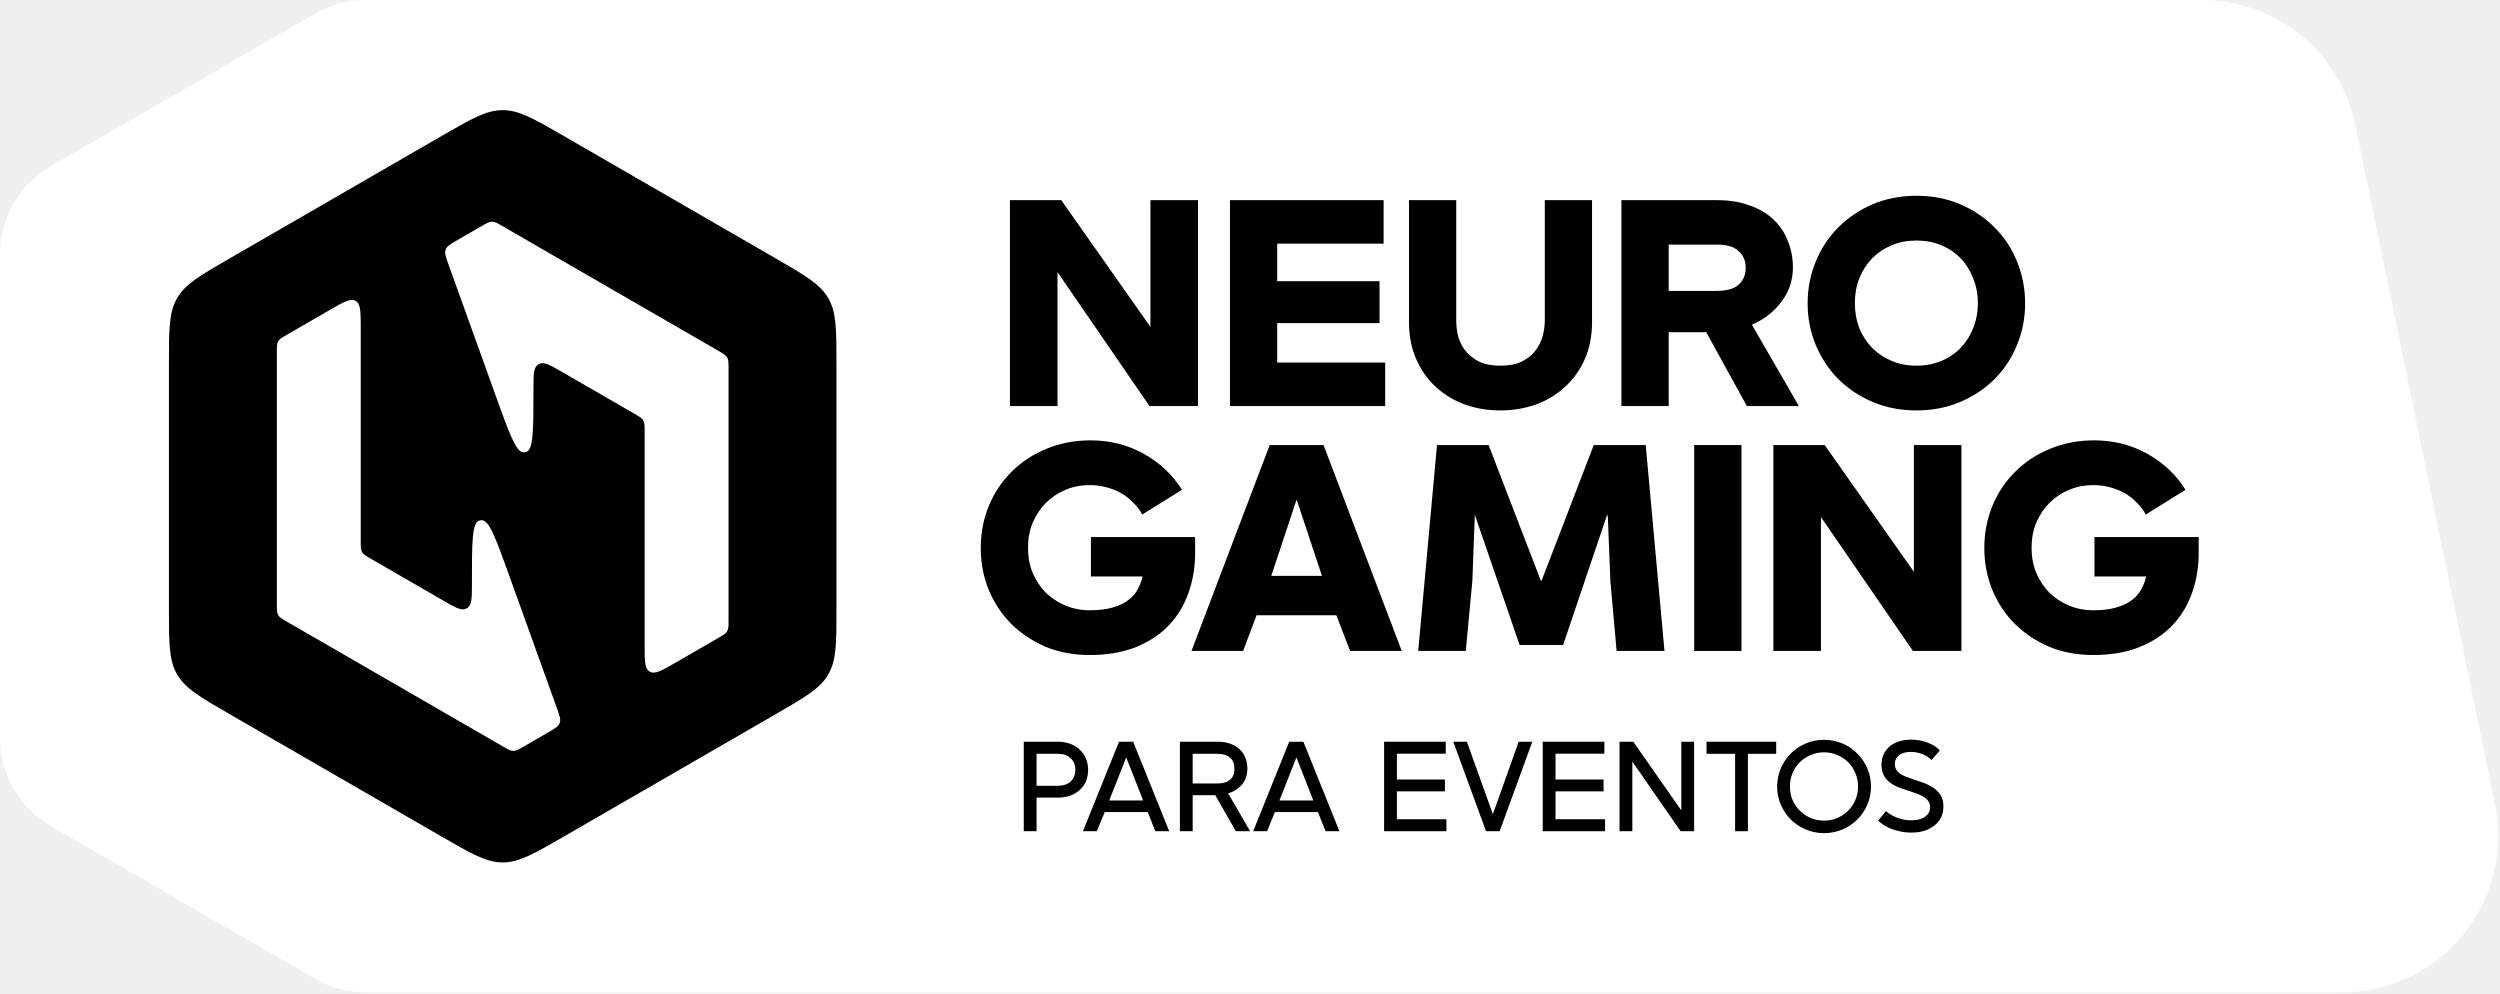
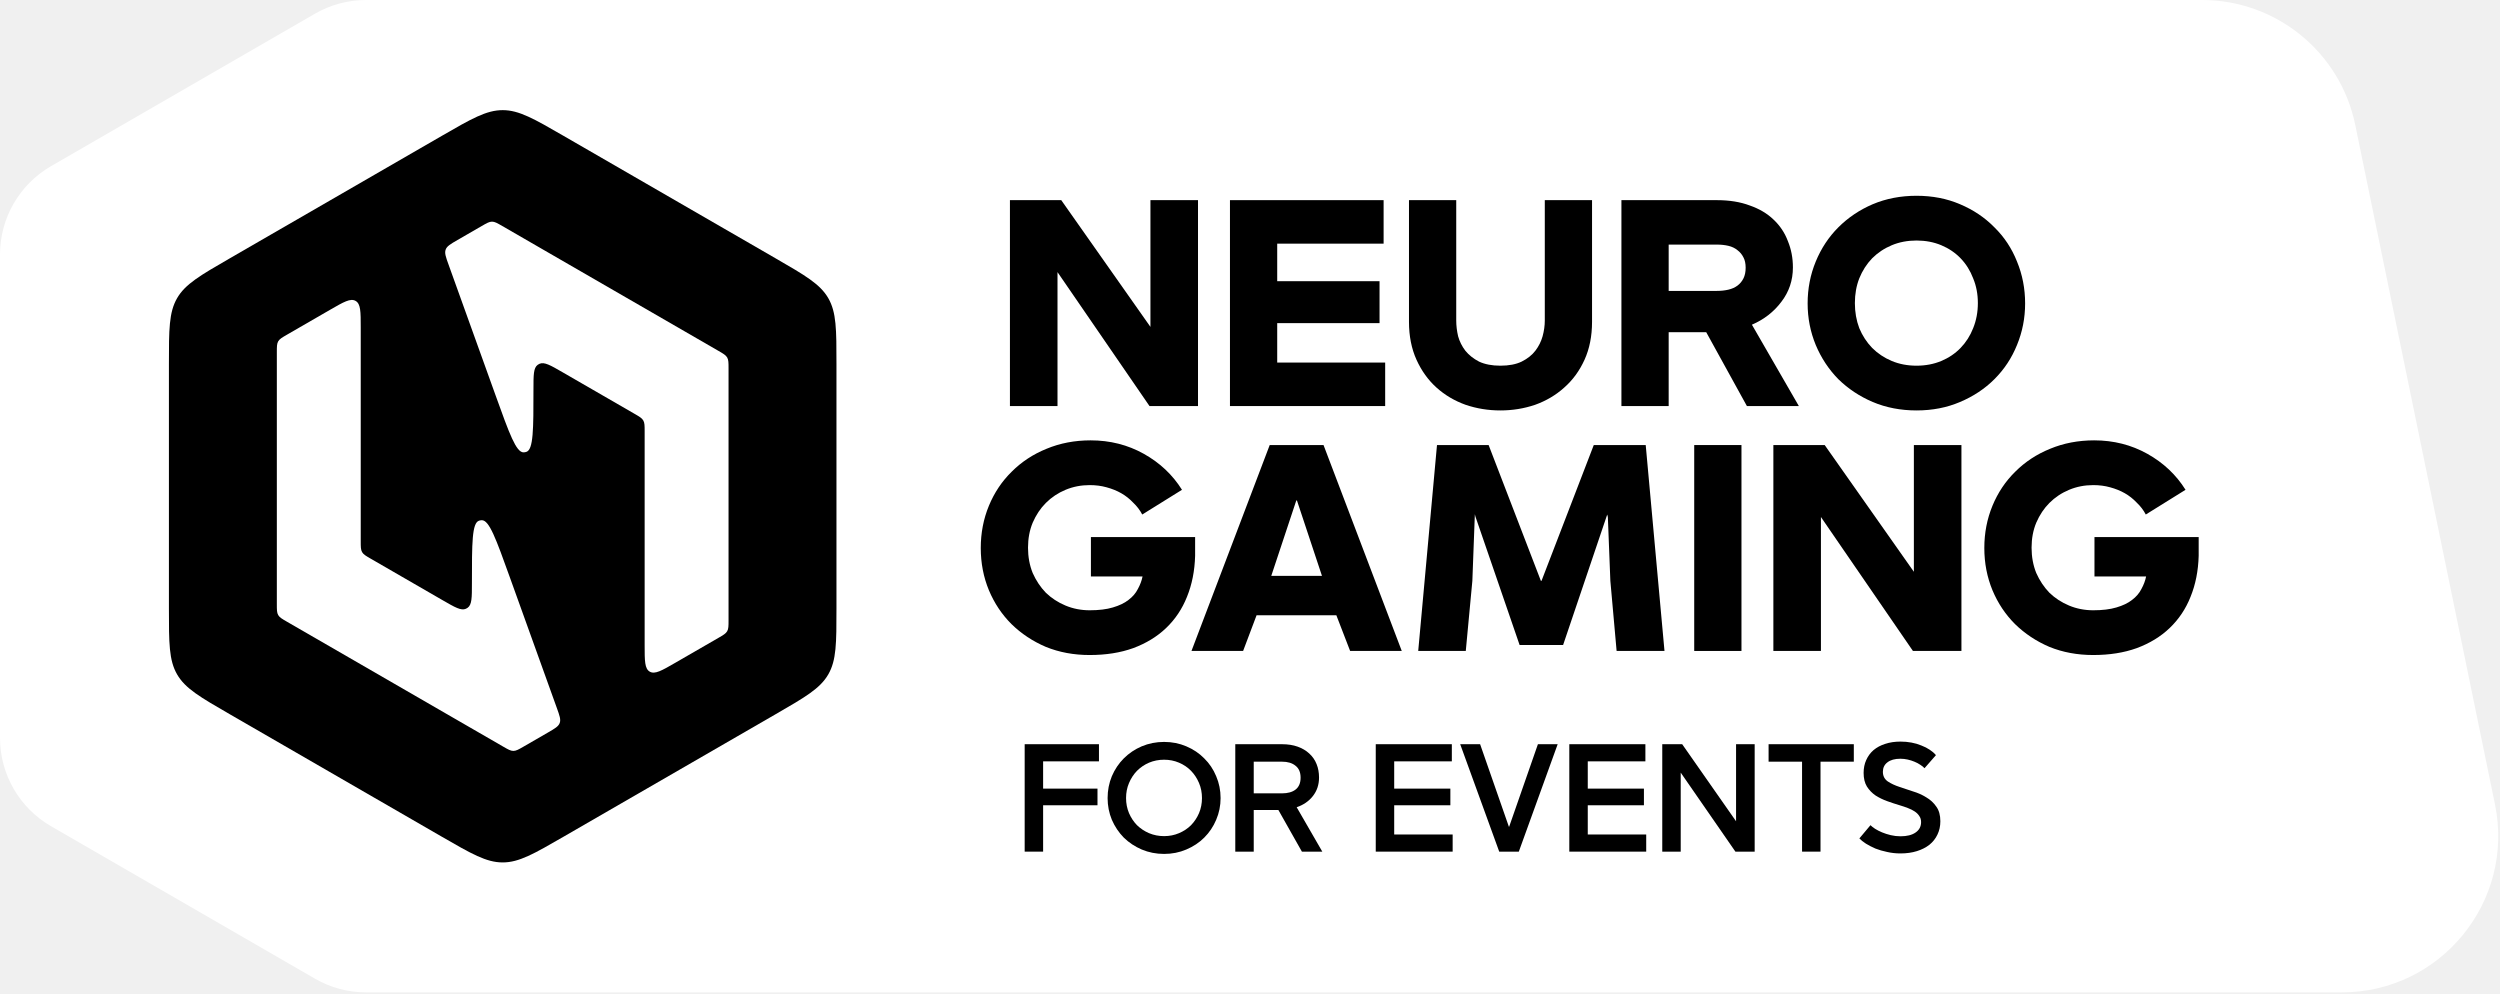
<svg xmlns="http://www.w3.org/2000/svg" width="735" height="292" viewBox="0 0 735 292" fill="none">
  <path d="M647.389 0C669.222 7.2532e-05 688.047 15.348 692.445 36.734L733.526 236.495C739.394 265.028 717.599 291.761 688.469 291.761H107.621C102.353 291.761 97.177 290.373 92.616 287.738L14.995 242.903C5.716 237.544 0 227.642 0 216.926V74.835C0 64.119 5.716 54.217 14.995 48.857L92.618 4.022C97.179 1.387 102.355 0 107.623 0H647.389Z" fill="white" />
-   <path d="M129.863 39.962C138.612 34.908 142.987 32.381 147.791 32.381C152.595 32.381 156.97 34.908 165.719 39.962L228.004 75.939C236.748 80.989 241.12 83.514 243.52 87.672C245.92 91.831 245.92 96.879 245.92 106.977V178.959C245.92 189.057 245.92 194.105 243.52 198.264C241.12 202.422 236.748 204.947 228.004 209.997L165.719 245.974C156.97 251.028 152.595 253.555 147.791 253.555C142.987 253.555 138.612 251.028 129.863 245.974L67.578 209.997C58.834 204.947 54.463 202.422 52.062 198.264C49.662 194.105 49.662 189.057 49.662 178.959V106.977C49.662 96.879 49.662 91.831 52.062 87.672C54.463 83.514 58.834 80.989 67.578 75.939L129.863 39.962Z" fill="black" />
-   <path d="M106.056 159.095C106.056 160.785 106.056 161.63 106.458 162.326C106.86 163.022 107.592 163.445 109.055 164.29L130.166 176.483C133.774 178.568 135.579 179.61 136.983 178.974C137.162 178.893 137.332 178.795 137.492 178.68C138.745 177.783 138.745 175.699 138.745 171.531C138.745 159.668 138.745 153.736 140.848 153.077C141.098 152.998 141.358 152.953 141.62 152.942C143.822 152.851 145.829 158.432 149.845 169.596L163.713 208.153C164.524 210.409 164.93 211.536 164.556 212.559C164.181 213.581 163.144 214.18 161.068 215.379L153.932 219.501C152.468 220.347 151.735 220.77 150.931 220.77C150.127 220.77 149.395 220.347 147.93 219.501L84.389 182.798C82.926 181.953 82.194 181.53 81.792 180.834C81.39 180.138 81.39 179.293 81.39 177.602V103.584C81.39 101.893 81.39 101.048 81.792 100.352C82.194 99.656 82.926 99.234 84.389 98.388L97.055 91.072C101.056 88.762 103.056 87.606 104.556 88.472C106.056 89.338 106.056 91.648 106.056 96.268V159.095Z" fill="white" />
-   <path d="M189.526 126.842C189.526 125.151 189.526 124.306 189.124 123.61C188.722 122.914 187.991 122.491 186.527 121.646L165.417 109.453C161.808 107.368 160.004 106.326 158.6 106.962C158.421 107.043 158.25 107.141 158.09 107.256C156.838 108.153 156.838 110.237 156.838 114.405C156.838 126.268 156.838 132.2 154.735 132.859C154.484 132.938 154.224 132.983 153.962 132.994C151.76 133.086 149.753 127.504 145.738 116.34L131.87 77.783C131.058 75.527 130.653 74.4 131.027 73.377C131.401 72.355 132.439 71.756 134.514 70.557L141.65 66.435C143.115 65.589 143.847 65.166 144.651 65.166C145.455 65.166 146.188 65.589 147.652 66.435L211.193 103.138C212.657 103.984 213.389 104.406 213.79 105.102C214.192 105.798 214.192 106.643 214.192 108.334V182.352C214.192 184.043 214.192 184.888 213.79 185.584C213.388 186.28 212.657 186.703 211.193 187.548L198.527 194.864C194.527 197.174 192.527 198.33 191.026 197.464C189.526 196.598 189.526 194.288 189.526 189.668V126.842Z" fill="white" />
+   <path d="M129.863 39.962C138.612 34.908 142.987 32.381 147.791 32.381C152.595 32.381 156.97 34.908 165.719 39.962L228.004 75.939C236.748 80.989 241.119 83.514 243.52 87.672C245.92 91.831 245.92 96.879 245.92 106.977V178.959C245.92 189.057 245.92 194.105 243.52 198.264C241.119 202.422 236.748 204.947 228.004 209.997L165.719 245.974C156.97 251.028 152.595 253.555 147.791 253.555C142.987 253.555 138.612 251.028 129.863 245.974L67.578 209.997C58.834 204.947 54.463 202.422 52.062 198.264C49.662 194.105 49.662 189.057 49.662 178.959V106.977C49.662 96.879 49.662 91.831 52.062 87.672C54.463 83.514 58.834 80.989 67.578 75.939L129.863 39.962Z" fill="black" />
+   <path d="M106.056 159.095C106.056 160.785 106.056 161.63 106.458 162.326C106.86 163.022 107.592 163.445 109.055 164.29L130.166 176.483C133.774 178.568 135.579 179.61 136.983 178.974C137.162 178.893 137.332 178.795 137.492 178.68C138.745 177.783 138.745 175.699 138.745 171.531C138.745 159.668 138.745 153.736 140.848 153.077C141.098 152.998 141.358 152.953 141.62 152.942C143.822 152.851 145.83 158.432 149.845 169.596L163.713 208.153C164.524 210.409 164.93 211.536 164.556 212.559C164.181 213.581 163.144 214.18 161.068 215.379L153.932 219.501C152.468 220.347 151.735 220.77 150.931 220.77C150.127 220.77 149.395 220.347 147.93 219.501L84.389 182.798C82.926 181.953 82.194 181.53 81.792 180.834C81.39 180.138 81.39 179.293 81.39 177.602V103.584C81.39 101.893 81.39 101.048 81.792 100.352C82.194 99.656 82.926 99.234 84.389 98.388L97.055 91.072C101.056 88.762 103.056 87.606 104.556 88.472C106.056 89.338 106.056 91.648 106.056 96.268V159.095Z" fill="white" />
+   <path d="M189.526 126.842C189.526 125.151 189.526 124.306 189.124 123.61C188.722 122.914 187.991 122.491 186.527 121.646L165.417 109.453C161.808 107.368 160.004 106.326 158.6 106.962C158.421 107.043 158.25 107.141 158.09 107.256C156.838 108.153 156.838 110.237 156.838 114.405C156.838 126.268 156.838 132.2 154.735 132.859C154.484 132.938 154.225 132.983 153.962 132.994C151.76 133.086 149.753 127.504 145.738 116.34L131.87 77.783C131.058 75.527 130.653 74.4 131.027 73.377C131.401 72.355 132.439 71.756 134.514 70.557L141.65 66.435C143.115 65.589 143.847 65.166 144.651 65.166C145.455 65.166 146.188 65.589 147.652 66.435L211.193 103.138C212.657 103.984 213.389 104.406 213.79 105.102C214.192 105.798 214.192 106.643 214.192 108.334V182.352C214.192 184.043 214.192 184.888 213.79 185.584C213.389 186.28 212.657 186.703 211.193 187.548L198.527 194.864C194.527 197.174 192.527 198.33 191.026 197.464C189.526 196.598 189.526 194.288 189.526 189.668V126.842Z" fill="white" />
  <path d="M531.444 89.205C531.444 84.851 532.242 80.741 533.836 76.877C535.431 73.013 537.639 69.671 540.46 66.849C543.343 63.967 546.716 61.697 550.58 60.041C554.506 58.385 558.799 57.557 563.46 57.557C568.122 57.557 572.384 58.385 576.248 60.041C580.174 61.697 583.547 63.967 586.368 66.849C589.251 69.671 591.459 73.013 592.992 76.877C594.587 80.741 595.384 84.851 595.384 89.205C595.384 93.499 594.587 97.577 592.992 101.441C591.459 105.244 589.251 108.587 586.368 111.469C583.547 114.291 580.174 116.529 576.248 118.185C572.384 119.841 568.122 120.669 563.46 120.669C558.799 120.669 554.506 119.841 550.58 118.185C546.716 116.529 543.343 114.291 540.46 111.469C537.639 108.587 535.431 105.244 533.836 101.441C532.242 97.577 531.444 93.499 531.444 89.205ZM545.336 89.113C545.336 91.751 545.766 94.204 546.624 96.473C547.544 98.681 548.802 100.613 550.396 102.269C552.052 103.925 553.984 105.213 556.192 106.133C558.4 107.053 560.823 107.513 563.46 107.513C566.098 107.513 568.52 107.053 570.728 106.133C572.936 105.213 574.838 103.925 576.432 102.269C578.027 100.613 579.254 98.681 580.112 96.473C581.032 94.204 581.492 91.751 581.492 89.113C581.492 86.476 581.032 84.053 580.112 81.845C579.254 79.576 578.027 77.613 576.432 75.957C574.838 74.301 572.936 73.013 570.728 72.093C568.52 71.173 566.098 70.713 563.46 70.713C560.823 70.713 558.4 71.173 556.192 72.093C553.984 73.013 552.052 74.301 550.396 75.957C548.802 77.613 547.544 79.576 546.624 81.845C545.766 84.053 545.336 86.476 545.336 89.113Z" fill="black" />
-   <path d="M476.698 119.381V58.845H504.758C508.438 58.845 511.658 59.367 514.418 60.409C517.239 61.391 519.57 62.771 521.41 64.549C523.311 66.328 524.722 68.444 525.642 70.897C526.623 73.289 527.114 75.865 527.114 78.625C527.114 82.428 525.979 85.801 523.71 88.745C521.502 91.689 518.619 93.928 515.062 95.461L528.862 119.381H513.59L501.63 97.669H490.59V119.381H476.698ZM504.758 71.909H490.59V85.525H504.758C505.984 85.525 507.119 85.403 508.162 85.157C509.204 84.912 510.094 84.513 510.83 83.961C511.566 83.409 512.148 82.704 512.578 81.845C513.007 80.987 513.222 79.944 513.222 78.717C513.222 77.491 513.007 76.479 512.578 75.681C512.148 74.823 511.566 74.117 510.83 73.565C510.094 72.952 509.204 72.523 508.162 72.277C507.119 72.032 505.984 71.909 504.758 71.909Z" fill="black" />
+   <path d="M476.698 119.381V58.845H504.758C508.438 58.845 511.658 59.367 514.418 60.409C517.239 61.391 519.57 62.771 521.41 64.549C523.311 66.328 524.722 68.444 525.642 70.897C526.623 73.289 527.114 75.865 527.114 78.625C527.114 82.428 525.979 85.801 523.71 88.745C521.502 91.689 518.619 93.928 515.062 95.461L528.862 119.381H513.59L501.63 97.669H490.59V119.381H476.698ZM504.758 71.909H490.59V85.525H504.758C505.985 85.525 507.119 85.403 508.162 85.157C509.205 84.912 510.094 84.513 510.83 83.961C511.566 83.409 512.149 82.704 512.578 81.845C513.007 80.987 513.222 79.944 513.222 78.717C513.222 77.491 513.007 76.479 512.578 75.681C512.149 74.823 511.566 74.117 510.83 73.565C510.094 72.952 509.205 72.523 508.162 72.277C507.119 72.032 505.985 71.909 504.758 71.909Z" fill="black" />
  <path d="M414.241 94.633V58.845H428.133V94.265C428.133 95.737 428.317 97.271 428.685 98.865C429.115 100.399 429.82 101.809 430.801 103.097C431.844 104.385 433.193 105.459 434.849 106.317C436.567 107.115 438.652 107.513 441.105 107.513C443.62 107.513 445.705 107.115 447.361 106.317C449.079 105.459 450.428 104.385 451.409 103.097C452.391 101.809 453.096 100.399 453.525 98.865C453.955 97.271 454.169 95.737 454.169 94.265V58.845H468.061V94.633C468.061 98.804 467.325 102.515 465.853 105.765C464.381 109.016 462.388 111.745 459.873 113.953C457.42 116.161 454.568 117.848 451.317 119.013C448.067 120.117 444.663 120.669 441.105 120.669C437.548 120.669 434.144 120.117 430.893 119.013C427.643 117.848 424.791 116.161 422.337 113.953C419.884 111.745 417.921 109.016 416.449 105.765C414.977 102.515 414.241 98.804 414.241 94.633Z" fill="black" />
  <path d="M407.24 119.381H361.608V58.845H406.78V71.633H375.5V82.673H405.584V95.001H375.5V106.593H407.24V119.381Z" fill="black" />
-   <path d="M296.92 58.845H312.008L338.228 96.105V58.845H352.212V119.381H337.952L310.904 80.005V119.381H296.92V58.845Z" fill="black" />
+   <path d="M296.921 58.845H312.009L338.229 96.105V58.845H352.213V119.381H337.953L310.905 80.005V119.381H296.921V58.845Z" fill="black" />
  <path d="M646.411 163.413C646.289 167.829 645.491 171.847 644.019 175.465C642.609 179.023 640.554 182.089 637.855 184.665C635.218 187.18 631.998 189.143 628.195 190.553C624.454 191.903 620.191 192.577 615.407 192.577C610.746 192.577 606.453 191.78 602.527 190.185C598.663 188.529 595.29 186.291 592.407 183.469C589.586 180.648 587.378 177.336 585.783 173.533C584.189 169.669 583.391 165.529 583.391 161.113C583.391 156.697 584.189 152.557 585.783 148.693C587.378 144.829 589.617 141.487 592.499 138.665C595.382 135.783 598.786 133.544 602.711 131.949C606.698 130.293 611.022 129.465 615.683 129.465C621.387 129.465 626.601 130.784 631.323 133.421C636.046 136.059 639.787 139.585 642.547 144.001L630.863 151.269C630.189 149.981 629.299 148.816 628.195 147.773C627.153 146.669 625.987 145.749 624.699 145.013C623.411 144.277 621.97 143.695 620.375 143.265C618.842 142.836 617.186 142.621 615.407 142.621C612.893 142.621 610.531 143.081 608.323 144.001C606.115 144.921 604.183 146.209 602.527 147.865C600.933 149.46 599.645 151.392 598.663 153.661C597.743 155.869 597.283 158.323 597.283 161.021C597.283 163.72 597.743 166.204 598.663 168.473C599.645 170.681 600.933 172.613 602.527 174.269C604.183 175.864 606.115 177.121 608.323 178.041C610.531 178.961 612.893 179.421 615.407 179.421C618.106 179.421 620.375 179.145 622.215 178.593C624.117 178.041 625.65 177.305 626.815 176.385C628.042 175.465 628.962 174.392 629.575 173.165C630.25 171.939 630.71 170.712 630.955 169.485H615.775V157.893H646.411V163.413Z" fill="black" />
  <path d="M521.37 130.845H536.458L562.678 168.105V130.845H576.662V191.381H562.402L535.354 152.005V191.381H521.37V130.845Z" fill="black" />
  <path d="M511.992 191.381H498.1V130.845H511.992V191.381Z" fill="black" />
  <path d="M422.476 130.845H437.656L453.02 170.773H453.204L468.568 130.845H483.84L489.36 191.381H475.284L473.444 170.773L472.708 152.005L472.524 151.269L459.552 189.633H446.764L433.792 151.913L433.608 151.177L432.872 170.773L430.94 191.381H416.956L422.476 130.845Z" fill="black" />
  <path d="M373.754 169.301H388.658L381.298 147.129H381.114L373.754 169.301ZM373.294 130.845H389.118L412.118 191.381H396.938L392.89 180.893H369.43L365.474 191.381H350.294L373.294 130.845Z" fill="black" />
-   <path d="M351.364 163.413C351.242 167.829 350.444 171.847 348.972 175.465C347.562 179.023 345.507 182.089 342.808 184.665C340.171 187.18 336.951 189.143 333.148 190.553C329.407 191.903 325.144 192.577 320.36 192.577C315.699 192.577 311.406 191.78 307.48 190.185C303.616 188.529 300.243 186.291 297.36 183.469C294.539 180.648 292.331 177.336 290.736 173.533C289.142 169.669 288.344 165.529 288.344 161.113C288.344 156.697 289.142 152.557 290.736 148.693C292.331 144.829 294.57 141.487 297.452 138.665C300.335 135.783 303.739 133.544 307.664 131.949C311.651 130.293 315.975 129.465 320.636 129.465C326.34 129.465 331.554 130.784 336.276 133.421C340.999 136.059 344.74 139.585 347.5 144.001L335.816 151.269C335.142 149.981 334.252 148.816 333.148 147.773C332.106 146.669 330.94 145.749 329.652 145.013C328.364 144.277 326.923 143.695 325.328 143.265C323.795 142.836 322.139 142.621 320.36 142.621C317.846 142.621 315.484 143.081 313.276 144.001C311.068 144.921 309.136 146.209 307.48 147.865C305.886 149.46 304.598 151.392 303.616 153.661C302.696 155.869 302.236 158.323 302.236 161.021C302.236 163.72 302.696 166.204 303.616 168.473C304.598 170.681 305.886 172.613 307.48 174.269C309.136 175.864 311.068 177.121 313.276 178.041C315.484 178.961 317.846 179.421 320.36 179.421C323.059 179.421 325.328 179.145 327.168 178.593C329.07 178.041 330.603 177.305 331.768 176.385C332.995 175.465 333.915 174.392 334.528 173.165C335.203 171.939 335.663 170.712 335.908 169.485H320.728V157.893H351.364V163.413Z" fill="black" />
-   <path d="M567.888 223.461C567.621 223.168 567.274 222.875 566.848 222.581C566.448 222.288 565.981 222.035 565.448 221.821C564.914 221.581 564.341 221.395 563.728 221.261C563.114 221.128 562.488 221.061 561.848 221.061C560.328 221.061 559.154 221.381 558.328 222.021C557.501 222.661 557.088 223.541 557.088 224.661C557.088 225.248 557.208 225.755 557.448 226.181C557.688 226.608 558.021 226.995 558.448 227.341C558.874 227.661 559.367 227.941 559.927 228.181C560.487 228.421 561.088 228.648 561.728 228.861C562.741 229.208 563.807 229.568 564.927 229.941C566.074 230.315 567.114 230.795 568.047 231.381C569.007 231.941 569.794 232.675 570.408 233.581C571.048 234.488 571.368 235.661 571.368 237.101C571.368 238.275 571.141 239.341 570.688 240.301C570.234 241.235 569.581 242.035 568.728 242.701C567.901 243.368 566.914 243.888 565.768 244.261C564.621 244.608 563.341 244.781 561.927 244.781C560.754 244.781 559.648 244.661 558.608 244.421C557.568 244.208 556.621 243.928 555.768 243.581C554.941 243.208 554.221 242.821 553.608 242.421C552.994 241.995 552.514 241.608 552.167 241.261L554.488 238.461C554.728 238.701 555.074 238.981 555.528 239.301C556.008 239.595 556.568 239.888 557.208 240.181C557.848 240.448 558.568 240.688 559.368 240.901C560.168 241.088 561.021 241.181 561.927 241.181C563.607 241.181 564.941 240.835 565.927 240.141C566.941 239.448 567.448 238.501 567.448 237.301C567.448 236.635 567.288 236.075 566.968 235.621C566.674 235.141 566.261 234.728 565.728 234.381C565.194 234.035 564.581 233.728 563.888 233.461C563.221 233.195 562.501 232.941 561.728 232.701C560.741 232.381 559.741 232.048 558.728 231.701C557.714 231.328 556.794 230.861 555.968 230.301C555.141 229.715 554.461 228.995 553.927 228.141C553.421 227.261 553.167 226.181 553.167 224.901C553.167 223.755 553.368 222.728 553.768 221.821C554.194 220.888 554.781 220.101 555.528 219.461C556.301 218.821 557.221 218.328 558.287 217.981C559.381 217.635 560.581 217.461 561.888 217.461C563.701 217.461 565.354 217.768 566.848 218.381C568.368 218.968 569.514 219.728 570.287 220.661L567.888 223.461Z" fill="black" />
-   <path d="M522.478 231.261C522.478 229.368 522.838 227.581 523.558 225.901C524.278 224.221 525.251 222.768 526.478 221.541C527.731 220.288 529.198 219.301 530.878 218.581C532.558 217.861 534.358 217.501 536.278 217.501C538.198 217.501 539.998 217.861 541.678 218.581C543.358 219.301 544.811 220.288 546.038 221.541C547.291 222.768 548.278 224.221 548.998 225.901C549.718 227.581 550.078 229.368 550.078 231.261C550.078 233.128 549.718 234.901 548.998 236.581C548.278 238.235 547.291 239.688 546.038 240.941C544.811 242.168 543.358 243.141 541.678 243.861C539.998 244.581 538.198 244.941 536.278 244.941C534.358 244.941 532.558 244.581 530.878 243.861C529.198 243.141 527.731 242.168 526.478 240.941C525.251 239.688 524.278 238.235 523.558 236.581C522.838 234.901 522.478 233.128 522.478 231.261ZM526.238 231.261C526.238 232.648 526.492 233.955 526.998 235.181C527.532 236.381 528.251 237.435 529.158 238.341C530.065 239.248 531.131 239.968 532.358 240.501C533.585 241.008 534.891 241.261 536.278 241.261C537.665 241.261 538.958 241.008 540.158 240.501C541.385 239.968 542.451 239.248 543.358 238.341C544.265 237.435 544.971 236.381 545.478 235.181C546.011 233.955 546.278 232.648 546.278 231.261C546.278 229.848 546.011 228.528 545.478 227.301C544.971 226.075 544.265 225.008 543.358 224.101C542.451 223.195 541.385 222.488 540.158 221.981C538.958 221.448 537.665 221.181 536.278 221.181C534.891 221.181 533.585 221.448 532.358 221.981C531.131 222.488 530.065 223.195 529.158 224.101C528.251 225.008 527.532 226.075 526.998 227.301C526.492 228.528 526.238 229.848 526.238 231.261Z" fill="black" />
-   <path d="M522.201 221.621H513.881V244.381H510.121V221.621H501.721V218.061H522.201V221.621Z" fill="black" />
-   <path d="M476.145 218.061H480.185L494.305 238.261V218.061H498.065V244.381H494.105L479.905 223.901V244.381H476.145V218.061Z" fill="black" />
-   <path d="M471.887 244.381H453.567V218.061H471.687V221.581H457.327V229.181H471.447V232.661H457.327V240.861H471.887V244.381Z" fill="black" />
-   <path d="M427.259 218.061H431.259L438.859 239.261H438.939L446.499 218.061H450.499L440.899 244.381H436.899L427.259 218.061Z" fill="black" />
-   <path d="M425.246 244.381H406.926V218.061H425.046V221.581H410.686V229.181H424.806V232.661H410.686V240.861H425.246V244.381Z" fill="black" />
-   <path d="M379.03 218.061H383.19L393.79 244.381H389.71L387.47 238.741H374.83L372.51 244.381H368.43L379.03 218.061ZM376.15 235.341H386.11L381.19 222.781H381.11L376.15 235.341Z" fill="black" />
-   <path d="M346.887 244.381V218.061H357.927C359.287 218.061 360.514 218.248 361.607 218.621C362.7 218.995 363.62 219.528 364.367 220.221C365.14 220.915 365.727 221.755 366.127 222.741C366.527 223.701 366.727 224.781 366.727 225.981C366.727 227.821 366.207 229.368 365.167 230.621C364.154 231.848 362.794 232.728 361.087 233.261L367.527 244.381H363.327L357.287 233.781H350.647V244.381H346.887ZM350.647 221.621V230.341H357.927C359.527 230.341 360.754 229.981 361.607 229.261C362.487 228.541 362.927 227.461 362.927 226.021C362.927 224.581 362.487 223.488 361.607 222.741C360.754 221.995 359.527 221.621 357.927 221.621H350.647Z" fill="black" />
-   <path d="M328.991 218.061H333.151L343.751 244.381H339.671L337.431 238.741H324.791L322.471 244.381H318.391L328.991 218.061ZM326.111 235.341H336.071L331.151 222.781H331.071L326.111 235.341Z" fill="black" />
-   <path d="M304.748 221.621V231.021H310.988C312.562 231.021 313.815 230.608 314.748 229.781C315.682 228.928 316.148 227.781 316.148 226.341C316.148 224.901 315.682 223.755 314.748 222.901C313.815 222.048 312.562 221.621 310.988 221.621H304.748ZM304.748 234.501V244.381H300.988V218.061H310.988C312.348 218.061 313.575 218.275 314.668 218.701C315.762 219.101 316.695 219.675 317.468 220.421C318.268 221.168 318.868 222.048 319.268 223.061C319.695 224.048 319.908 225.141 319.908 226.341C319.908 227.541 319.695 228.648 319.268 229.661C318.868 230.648 318.268 231.501 317.468 232.221C316.695 232.941 315.762 233.501 314.668 233.901C313.575 234.301 312.348 234.501 310.988 234.501H304.748Z" fill="black" />
+   <path d="M351.365 163.413C351.242 167.829 350.445 171.847 348.973 175.465C347.562 179.023 345.507 182.089 342.809 184.665C340.171 187.18 336.951 189.143 333.149 190.553C329.407 191.903 325.145 192.577 320.361 192.577C315.699 192.577 311.406 191.78 307.481 190.185C303.617 188.529 300.243 186.291 297.361 183.469C294.539 180.648 292.331 177.336 290.737 173.533C289.142 169.669 288.345 165.529 288.345 161.113C288.345 156.697 289.142 152.557 290.737 148.693C292.331 144.829 294.57 141.487 297.453 138.665C300.335 135.783 303.739 133.544 307.665 131.949C311.651 130.293 315.975 129.465 320.637 129.465C326.341 129.465 331.554 130.784 336.277 133.421C340.999 136.059 344.741 139.585 347.501 144.001L335.817 151.269C335.142 149.981 334.253 148.816 333.149 147.773C332.106 146.669 330.941 145.749 329.653 145.013C328.365 144.277 326.923 143.695 325.329 143.265C323.795 142.836 322.139 142.621 320.361 142.621C317.846 142.621 315.485 143.081 313.277 144.001C311.069 144.921 309.137 146.209 307.481 147.865C305.886 149.46 304.598 151.392 303.617 153.661C302.697 155.869 302.237 158.323 302.237 161.021C302.237 163.72 302.697 166.204 303.617 168.473C304.598 170.681 305.886 172.613 307.481 174.269C309.137 175.864 311.069 177.121 313.277 178.041C315.485 178.961 317.846 179.421 320.361 179.421C323.059 179.421 325.329 179.145 327.169 178.593C329.07 178.041 330.603 177.305 331.769 176.385C332.995 175.465 333.915 174.392 334.529 173.165C335.203 171.939 335.663 170.712 335.909 169.485H320.729V157.893H351.365V163.413Z" fill="black" />
+   <path d="M565.807 225.853C565.487 225.501 565.071 225.165 564.559 224.845C564.047 224.493 563.471 224.189 562.831 223.933C562.223 223.677 561.567 223.469 560.863 223.309C560.159 223.149 559.439 223.069 558.703 223.069C557.071 223.069 555.807 223.421 554.911 224.125C554.015 224.797 553.567 225.725 553.567 226.909C553.567 228.125 554.047 229.069 555.007 229.741C555.967 230.381 557.135 230.925 558.511 231.373C559.727 231.789 561.023 232.221 562.399 232.669C563.807 233.085 565.103 233.661 566.287 234.397C567.503 235.101 568.495 236.013 569.263 237.133C570.063 238.221 570.463 239.661 570.463 241.453C570.463 242.893 570.175 244.205 569.599 245.389C569.055 246.541 568.271 247.533 567.247 248.365C566.223 249.165 564.991 249.789 563.551 250.237C562.111 250.685 560.511 250.909 558.751 250.909C557.375 250.909 556.063 250.765 554.815 250.477C553.567 250.221 552.415 249.885 551.359 249.469C550.335 249.021 549.407 248.541 548.575 248.029C547.775 247.517 547.135 247.005 546.655 246.493L549.919 242.605C550.239 242.925 550.687 243.277 551.263 243.661C551.871 244.045 552.559 244.397 553.327 244.717C554.095 245.037 554.943 245.309 555.871 245.533C556.799 245.757 557.759 245.869 558.751 245.869C560.639 245.869 562.111 245.501 563.167 244.765C564.255 244.029 564.799 243.005 564.799 241.693C564.799 240.989 564.623 240.397 564.271 239.917C563.951 239.405 563.503 238.957 562.927 238.573C562.351 238.189 561.679 237.853 560.911 237.565C560.175 237.277 559.375 237.005 558.511 236.749C557.327 236.397 556.111 235.997 554.863 235.549C553.615 235.101 552.463 234.541 551.407 233.869C550.383 233.165 549.535 232.285 548.863 231.229C548.223 230.173 547.903 228.845 547.903 227.245C547.903 225.837 548.159 224.573 548.671 223.453C549.183 222.301 549.903 221.325 550.831 220.525C551.791 219.725 552.927 219.117 554.239 218.701C555.583 218.253 557.087 218.029 558.751 218.029C559.871 218.029 560.943 218.125 561.967 218.317C563.023 218.509 563.999 218.797 564.895 219.181C565.823 219.533 566.639 219.949 567.343 220.429C568.079 220.909 568.687 221.437 569.167 222.013L565.807 225.853Z" fill="black" />
+   <path d="M545.021 223.933H535.229V250.381H529.805V223.933H519.965V218.797H545.021V223.933Z" fill="black" />
+   <path d="M488.706 218.797H494.562L510.402 241.453V218.797H515.874V250.381H510.21L494.13 227.149V250.381H488.706V218.797Z" fill="black" />
+   <path d="M483.986 250.381H461.378V218.797H483.746V223.837H466.802V231.853H483.314V236.749H466.802V245.341H483.986V250.381Z" fill="black" />
+   <path d="M429.299 218.797H435.155L443.603 243.037H443.699L452.147 218.797H457.955L446.531 250.381H440.771L429.299 218.797Z" fill="black" />
+   <path d="M427.079 250.381H404.471V218.797H426.839V223.837H409.895V231.853H426.407V236.749H409.895V245.341H427.079V250.381Z" fill="black" />
+   <path d="M363.174 250.381V218.797H376.902C378.63 218.797 380.166 219.037 381.51 219.517C382.854 219.997 383.99 220.669 384.918 221.533C385.878 222.397 386.598 223.437 387.078 224.653C387.558 225.837 387.798 227.149 387.798 228.589C387.798 230.701 387.19 232.525 385.974 234.061C384.79 235.565 383.206 236.653 381.222 237.325L388.758 250.381H382.758L375.846 238.141H368.598V250.381H363.174ZM368.598 223.933V233.245H376.902C378.598 233.245 379.926 232.877 380.886 232.141C381.878 231.373 382.374 230.205 382.374 228.637C382.374 227.069 381.878 225.901 380.886 225.133C379.926 224.333 378.598 223.933 376.902 223.933H368.598Z" fill="black" />
+   <path d="M325.637 234.637C325.637 232.365 326.053 230.221 326.885 228.205C327.749 226.189 328.917 224.445 330.389 222.973C331.893 221.469 333.653 220.285 335.669 219.421C337.717 218.557 339.909 218.125 342.245 218.125C344.581 218.125 346.757 218.557 348.773 219.421C350.821 220.285 352.581 221.469 354.053 222.973C355.557 224.445 356.725 226.189 357.557 228.205C358.421 230.221 358.853 232.365 358.853 234.637C358.853 236.877 358.421 239.005 357.557 241.021C356.725 243.005 355.557 244.749 354.053 246.253C352.581 247.725 350.821 248.893 348.773 249.757C346.757 250.621 344.581 251.053 342.245 251.053C339.909 251.053 337.717 250.621 335.669 249.757C333.653 248.893 331.893 247.725 330.389 246.253C328.917 244.749 327.749 243.005 326.885 241.021C326.053 239.005 325.637 236.877 325.637 234.637ZM331.061 234.637C331.061 236.205 331.349 237.677 331.925 239.053C332.501 240.397 333.285 241.581 334.277 242.605C335.301 243.597 336.485 244.381 337.829 244.957C339.205 245.533 340.677 245.821 342.245 245.821C343.813 245.821 345.269 245.533 346.613 244.957C347.989 244.381 349.173 243.597 350.165 242.605C351.157 241.581 351.941 240.397 352.517 239.053C353.093 237.677 353.381 236.205 353.381 234.637C353.381 233.037 353.093 231.565 352.517 230.221C351.941 228.845 351.157 227.645 350.165 226.621C349.173 225.597 347.989 224.797 346.613 224.221C345.269 223.645 343.813 223.357 342.245 223.357C340.677 223.357 339.205 223.645 337.829 224.221C336.485 224.797 335.301 225.597 334.277 226.621C333.285 227.645 332.501 228.845 331.925 230.221C331.349 231.565 331.061 233.037 331.061 234.637Z" fill="black" />
+   <path d="M306.677 250.381H301.253V218.797H323.093V223.837H306.677V231.853H322.661V236.749H306.677V250.381Z" fill="black" />
</svg>
